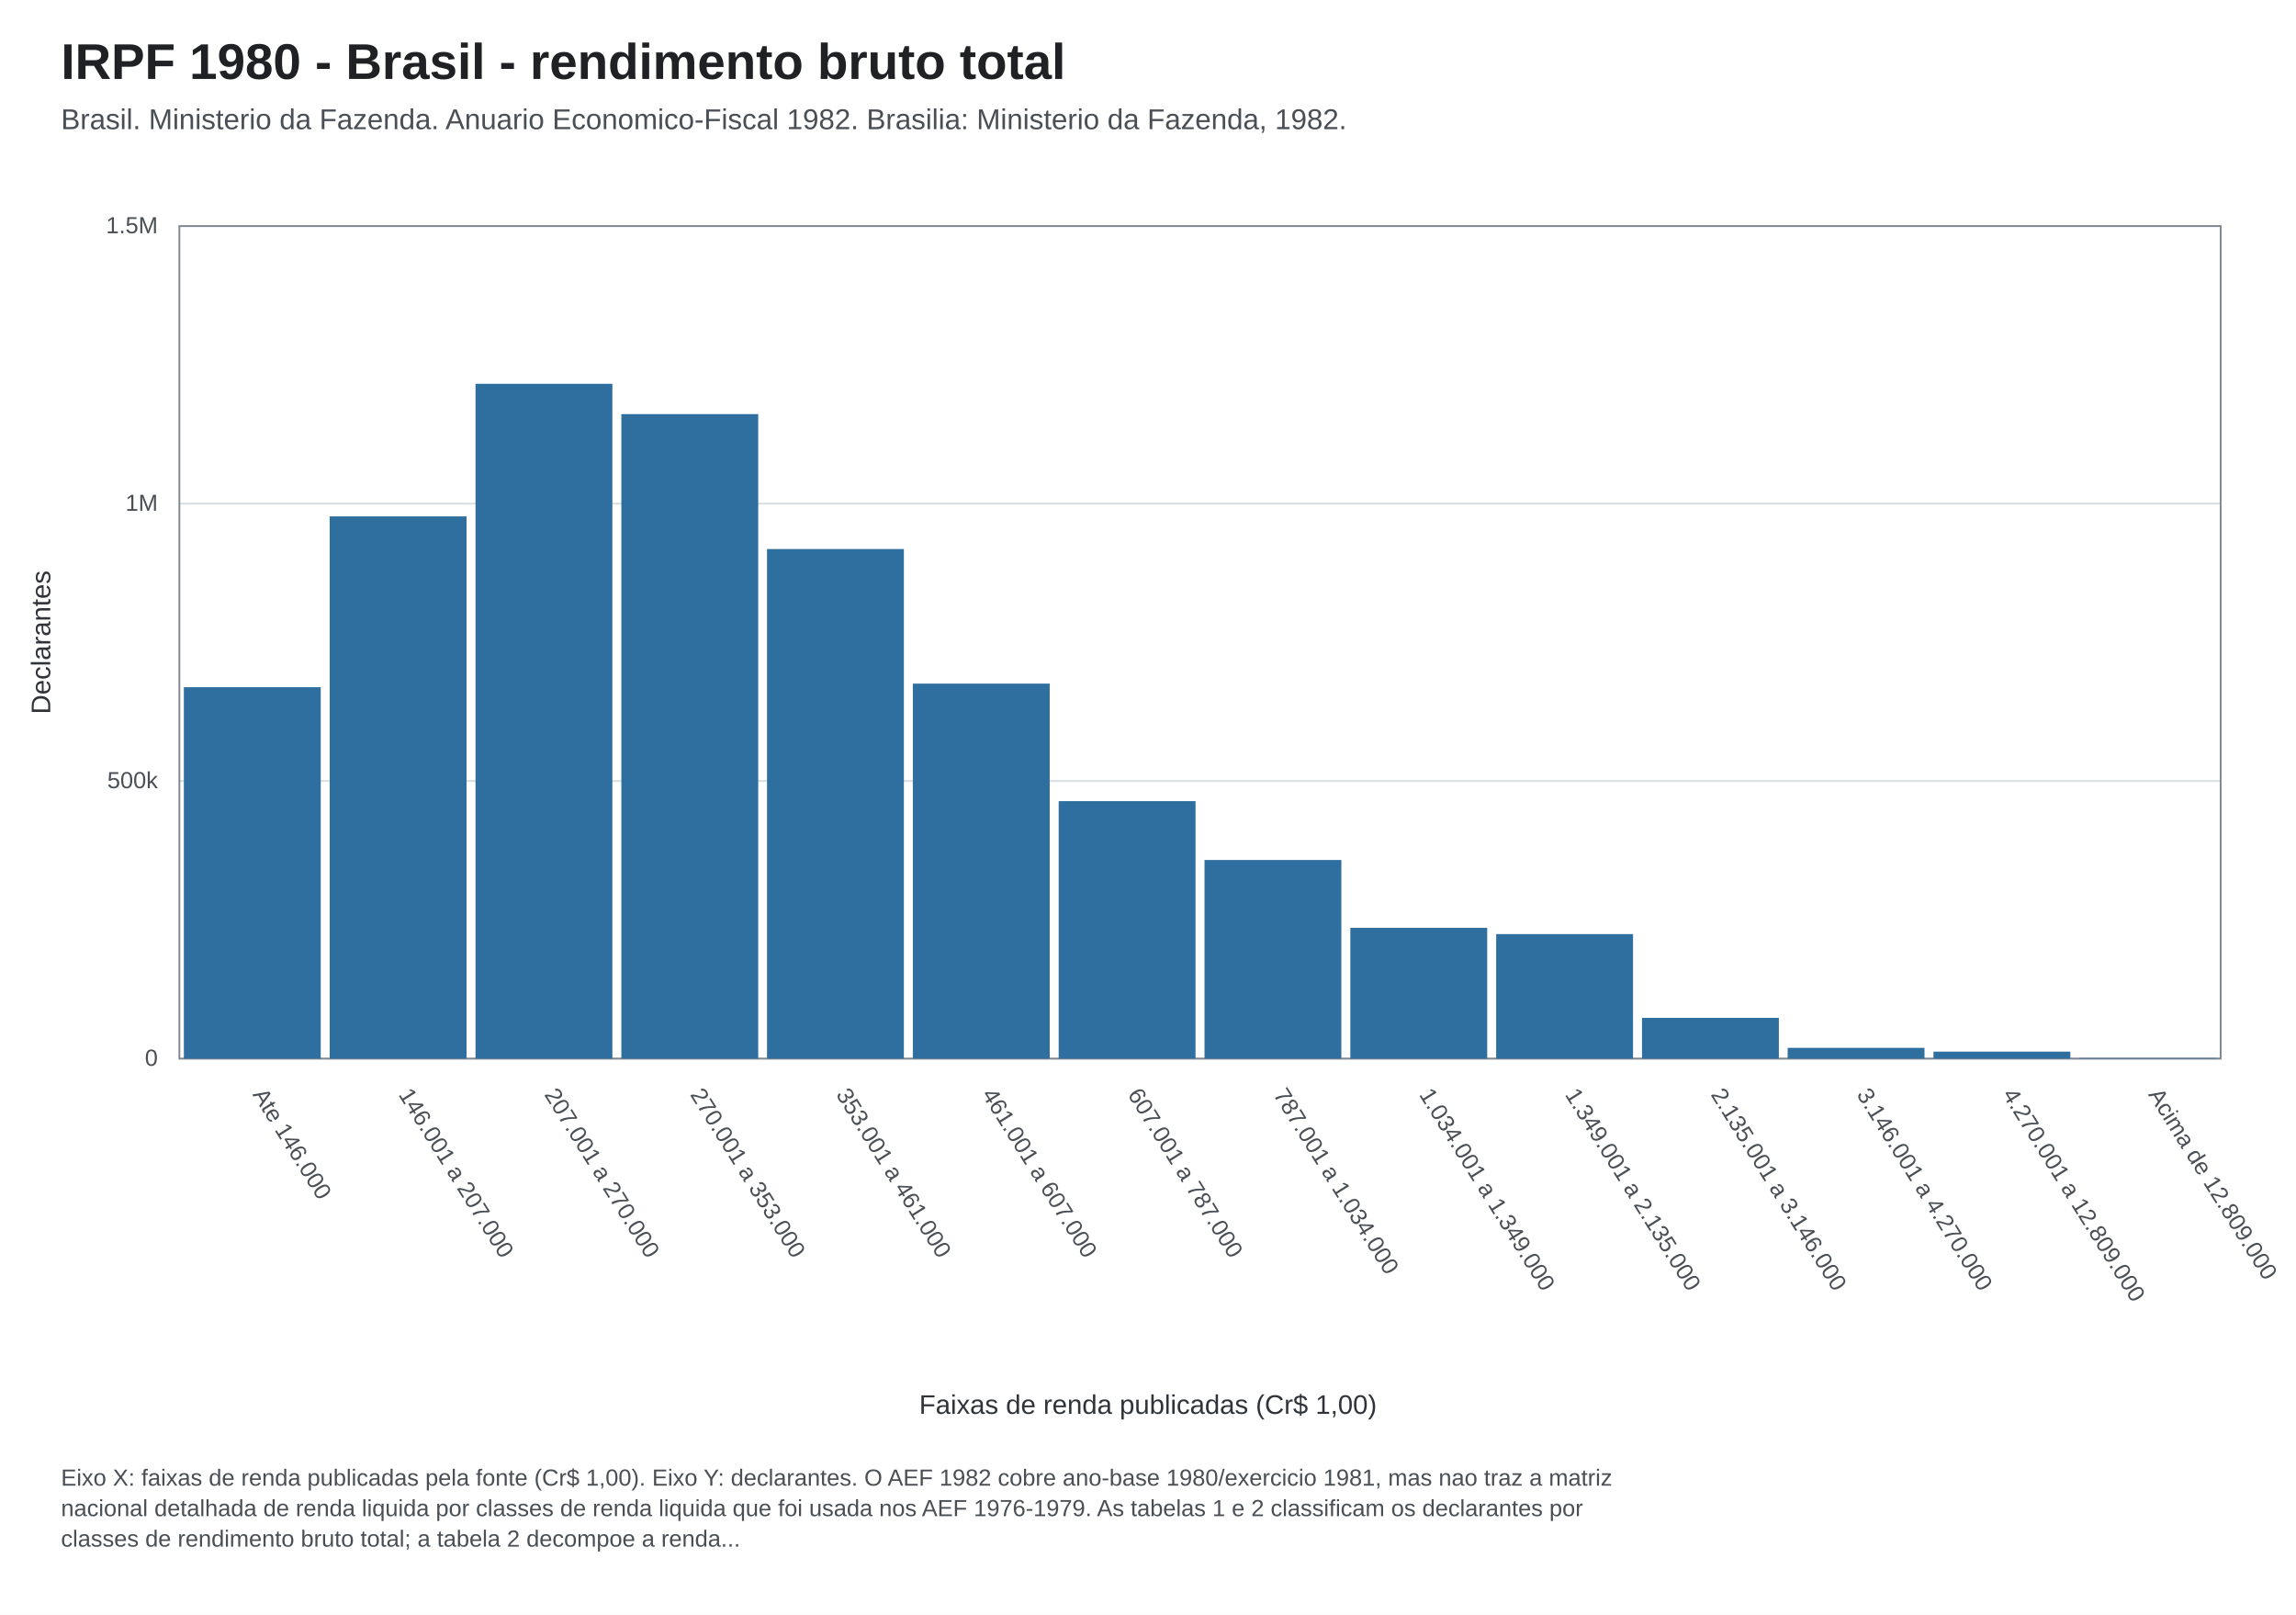
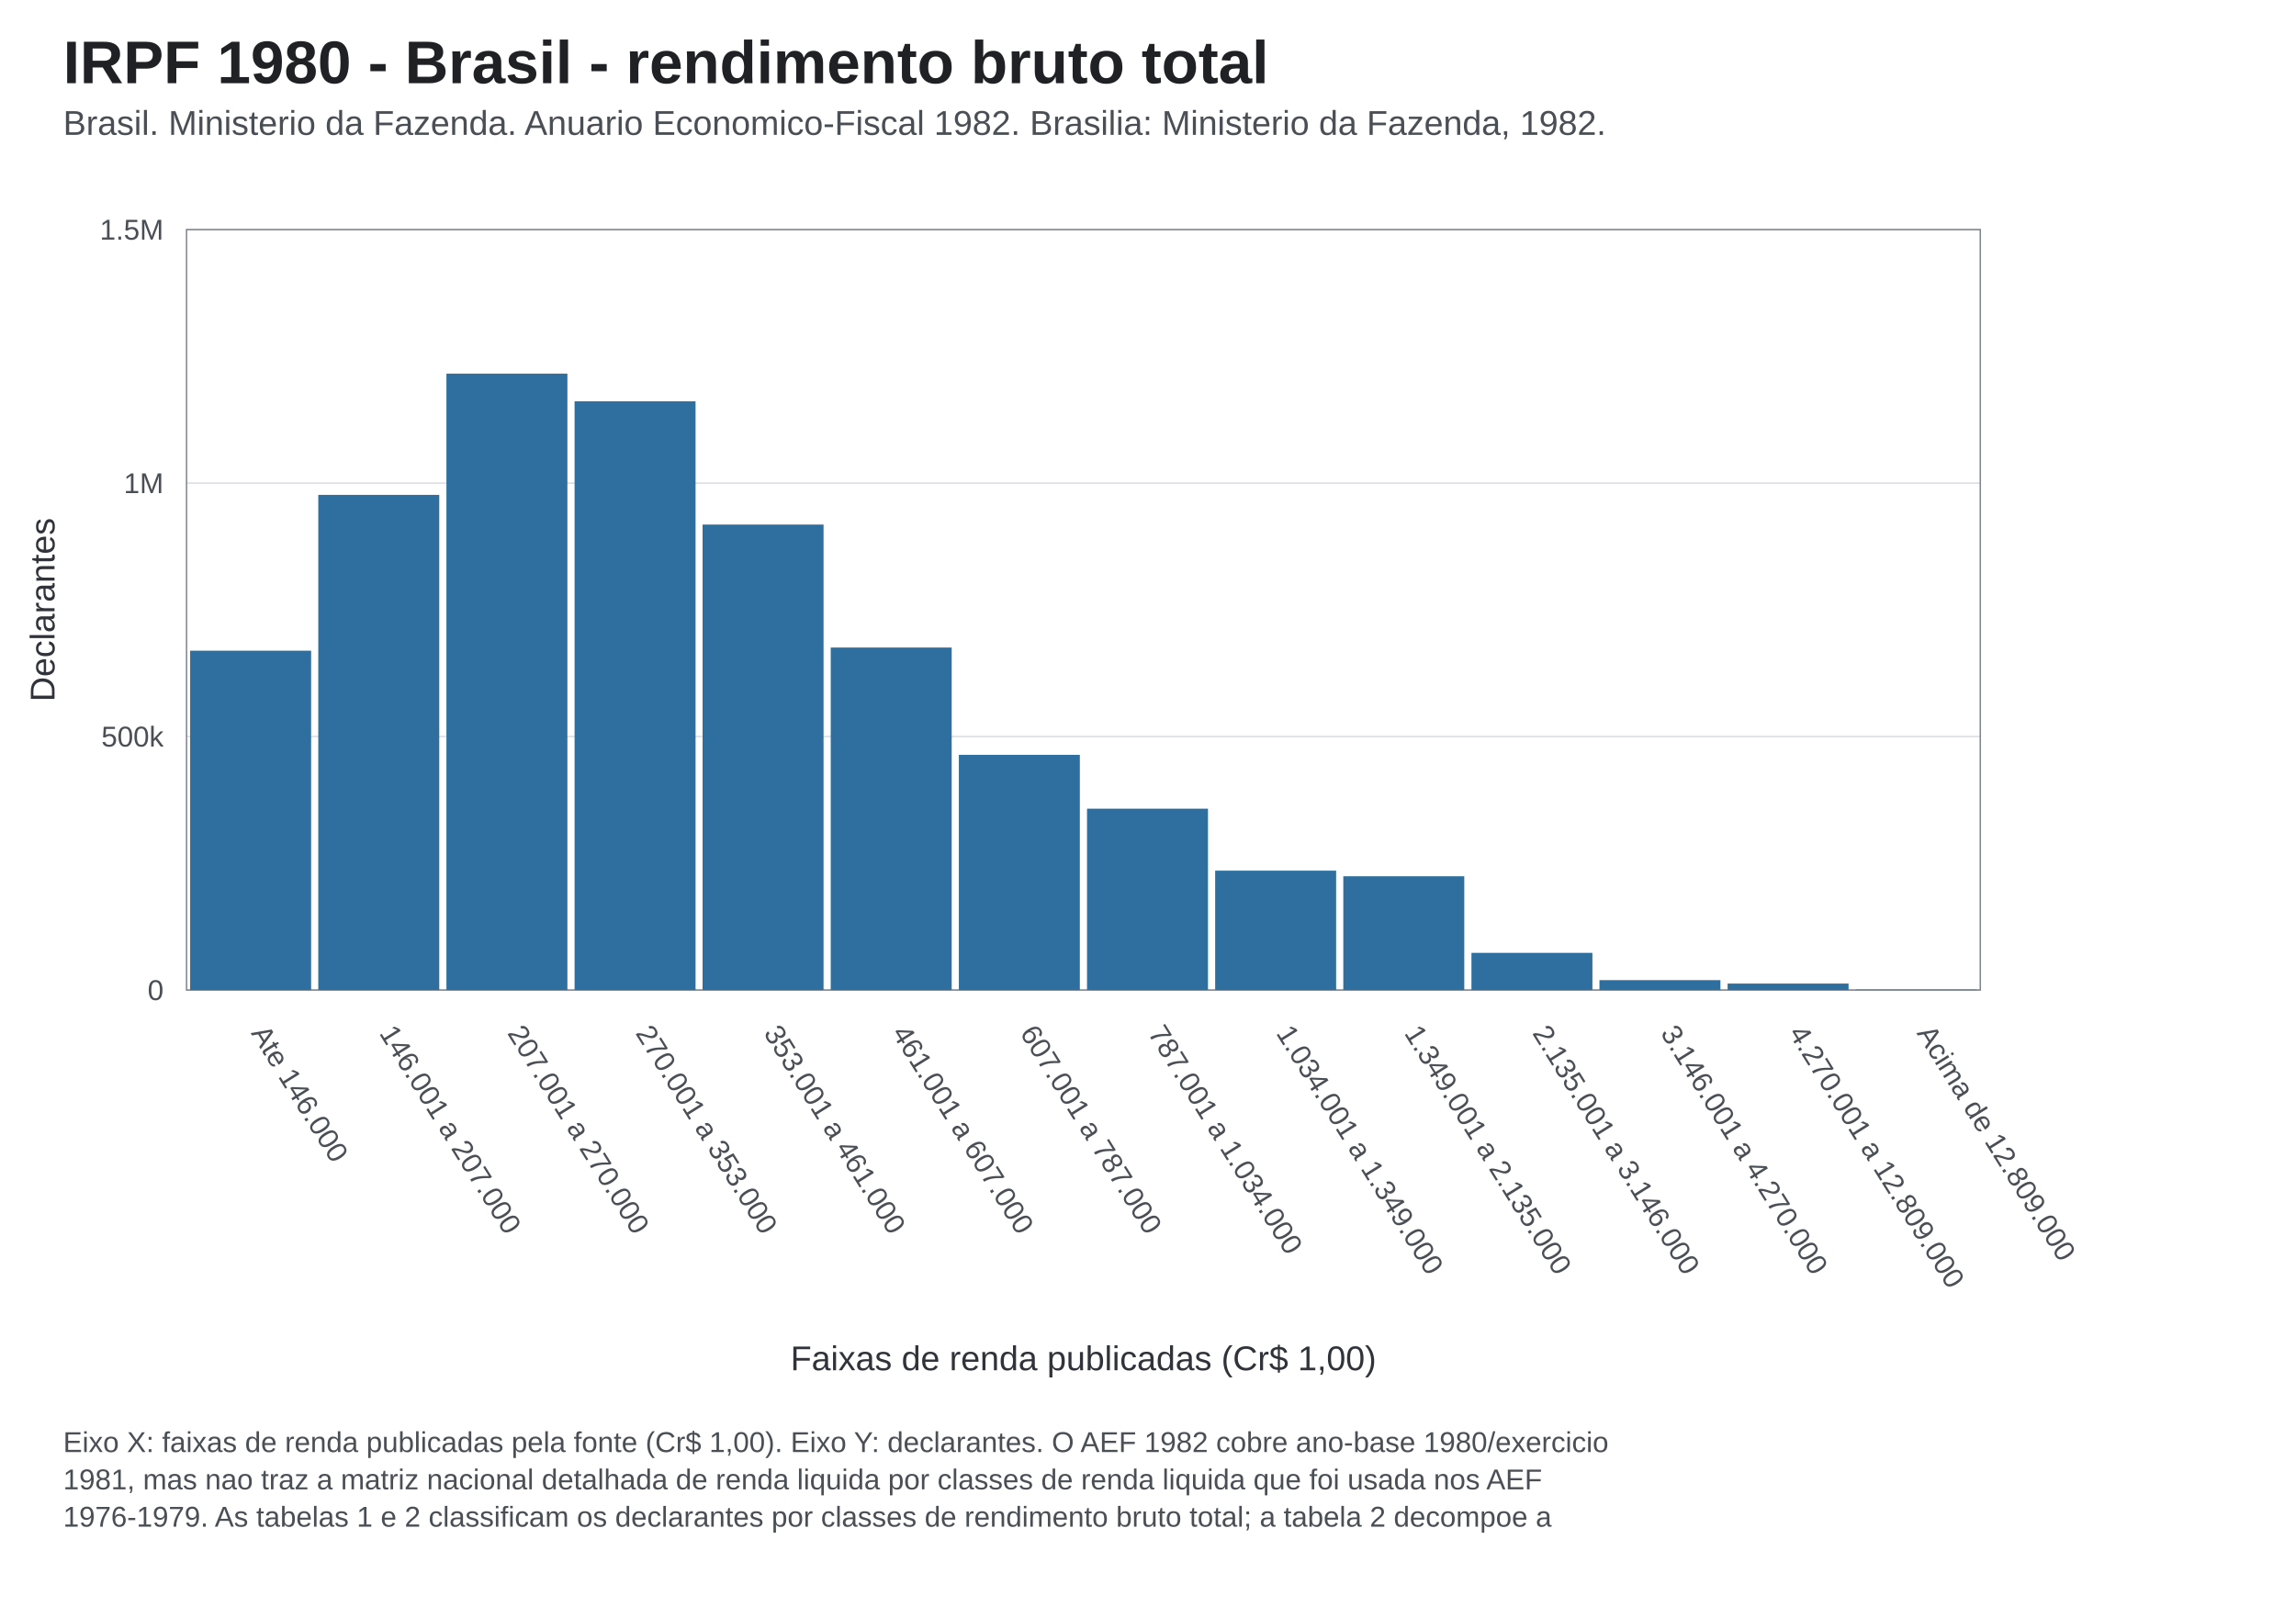
- <svg xmlns="http://www.w3.org/2000/svg" width="1280" height="900" viewBox="0 0 1280 900">
+ <svg xmlns="http://www.w3.org/2000/svg" width="1600" height="1120" viewBox="0 0 1600 1120">
  <style>
text{font-family:Arial,Helvetica,sans-serif;fill:#202124}
- .title{font-size:28px;font-weight:700}
- .subtitle{font-size:16px;fill:#4a4f55}
- .axis{font-size:15px;fill:#30343a}
- .tick{font-size:13px;fill:#4a4f55}
- .note{font-size:13px;fill:#4a4f55}
+ .title{font-size:42px;font-weight:700}
+ .subtitle{font-size:24px;fill:#4a4f55}
+ .axis{font-size:24px;fill:#30343a}
+ .tick{font-size:20px;fill:#4a4f55}
+ .note{font-size:20px;fill:#4a4f55}
.bar{fill:#2f6f9f}
.bar:hover{fill:#c85a28}
.grid{stroke:#d8dde3;stroke-width:1}
.frame{stroke:#7f8790;stroke-width:1;fill:none}
</style>
-   <rect x="0" y="0" width="1280" height="900" fill="#ffffff" />
-   <text x="34.0" y="44.0" class="title">IRPF 1980 - Brasil - rendimento bruto total</text>
-   <text x="34.0" y="72.0" class="subtitle">Brasil. Ministerio da Fazenda. Anuario Economico-Fiscal 1982. Brasilia: Ministerio da Fazenda, 1982.</text>
-   <line x1="100" y1="590.0" x2="1238" y2="590.0" class="grid" />
-   <text x="88.0" y="594.0" class="tick" text-anchor="end">0</text>
-   <line x1="100" y1="435.3" x2="1238" y2="435.3" class="grid" />
-   <text x="88.0" y="439.3" class="tick" text-anchor="end">500k</text>
-   <line x1="100" y1="280.7" x2="1238" y2="280.7" class="grid" />
-   <text x="88.0" y="284.7" class="tick" text-anchor="end">1M</text>
-   <line x1="100" y1="126.0" x2="1238" y2="126.0" class="grid" />
-   <text x="88.0" y="130.0" class="tick" text-anchor="end">1.5M</text>
-   <rect x="100" y="126" width="1138" height="464" class="frame" />
-   <rect class="bar" x="102.5" y="383.0" width="76.3" height="207.0" />
-   <text class="tick" transform="translate(140.6,610.0) rotate(58)" text-anchor="start">Ate 146.000</text>
-   <rect class="bar" x="183.8" y="287.8" width="76.3" height="302.2" />
-   <text class="tick" transform="translate(221.9,610.0) rotate(58)" text-anchor="start">146.001 a 207.000</text>
-   <rect class="bar" x="265.1" y="213.9" width="76.3" height="376.1" />
-   <text class="tick" transform="translate(303.2,610.0) rotate(58)" text-anchor="start">207.001 a 270.000</text>
-   <rect class="bar" x="346.4" y="230.8" width="76.3" height="359.2" />
-   <text class="tick" transform="translate(384.5,610.0) rotate(58)" text-anchor="start">270.001 a 353.000</text>
-   <rect class="bar" x="427.6" y="306.0" width="76.3" height="284.0" />
-   <text class="tick" transform="translate(465.8,610.0) rotate(58)" text-anchor="start">353.001 a 461.000</text>
-   <rect class="bar" x="508.9" y="381.0" width="76.3" height="209.0" />
-   <text class="tick" transform="translate(547.1,610.0) rotate(58)" text-anchor="start">461.001 a 607.000</text>
-   <rect class="bar" x="590.2" y="446.5" width="76.3" height="143.5" />
-   <text class="tick" transform="translate(628.4,610.0) rotate(58)" text-anchor="start">607.001 a 787.000</text>
-   <rect class="bar" x="671.5" y="479.3" width="76.3" height="110.7" />
-   <text class="tick" transform="translate(709.6,610.0) rotate(58)" text-anchor="start">787.001 a 1.034.000</text>
-   <rect class="bar" x="752.8" y="517.1" width="76.3" height="72.9" />
-   <text class="tick" transform="translate(790.9,610.0) rotate(58)" text-anchor="start">1.034.001 a 1.349.000</text>
-   <rect class="bar" x="834.1" y="520.6" width="76.3" height="69.4" />
-   <text class="tick" transform="translate(872.2,610.0) rotate(58)" text-anchor="start">1.349.001 a 2.135.000</text>
-   <rect class="bar" x="915.4" y="567.3" width="76.3" height="22.7" />
-   <text class="tick" transform="translate(953.5,610.0) rotate(58)" text-anchor="start">2.135.001 a 3.146.000</text>
-   <rect class="bar" x="996.6" y="584.0" width="76.3" height="6.0" />
-   <text class="tick" transform="translate(1034.8,610.0) rotate(58)" text-anchor="start">3.146.001 a 4.270.000</text>
-   <rect class="bar" x="1077.9" y="586.1" width="76.3" height="3.9" />
-   <text class="tick" transform="translate(1116.1,610.0) rotate(58)" text-anchor="start">4.270.001 a 12.809.000</text>
-   <rect class="bar" x="1159.2" y="589.7" width="76.3" height="0.3" />
-   <text class="tick" transform="translate(1197.4,610.0) rotate(58)" text-anchor="start">Acima de 12.809.000</text>
-   <text x="640.0" y="788.0" class="axis" text-anchor="middle">Faixas de renda publicadas (Cr$ 1,00)</text>
-   <text class="axis" transform="translate(28,358.0) rotate(-90)" text-anchor="middle">Declarantes</text>
-   <text x="34.0" y="828.0" class="note">Eixo X: faixas de renda publicadas pela fonte (Cr$ 1,00). Eixo Y: declarantes. O AEF 1982 cobre ano-base 1980/exercicio 1981, mas nao traz a matriz</text>
-   <text x="34.0" y="845.0" class="note">nacional detalhada de renda liquida por classes de renda liquida que foi usada nos AEF 1976-1979. As tabelas 1 e 2 classificam os declarantes por</text>
-   <text x="34.0" y="862.0" class="note">classes de rendimento bruto total; a tabela 2 decompoe a renda...</text>
+   <rect x="0" y="0" width="1600" height="1120" fill="#ffffff" />
+   <text x="44.0" y="58.0" class="title">IRPF 1980 - Brasil - rendimento bruto total</text>
+   <text x="44.0" y="94.0" class="subtitle">Brasil. Ministerio da Fazenda. Anuario Economico-Fiscal 1982. Brasilia: Ministerio da Fazenda, 1982.</text>
+   <line x1="130" y1="690.0" x2="1380" y2="690.0" class="grid" />
+   <text x="114.0" y="697.0" class="tick" text-anchor="end">0</text>
+   <line x1="130" y1="513.3" x2="1380" y2="513.3" class="grid" />
+   <text x="114.0" y="520.3" class="tick" text-anchor="end">500k</text>
+   <line x1="130" y1="336.7" x2="1380" y2="336.7" class="grid" />
+   <text x="114.0" y="343.7" class="tick" text-anchor="end">1M</text>
+   <line x1="130" y1="160.0" x2="1380" y2="160.0" class="grid" />
+   <text x="114.0" y="167.0" class="tick" text-anchor="end">1.5M</text>
+   <rect x="130" y="160" width="1250" height="530" class="frame" />
+   <rect class="bar" x="132.5" y="453.5" width="84.3" height="236.5" />
+   <text class="tick" transform="translate(174.6,720.0) rotate(58)" text-anchor="start">Ate 146.000</text>
+   <rect class="bar" x="221.8" y="344.9" width="84.3" height="345.1" />
+   <text class="tick" transform="translate(263.9,720.0) rotate(58)" text-anchor="start">146.001 a 207.000</text>
+   <rect class="bar" x="311.1" y="260.4" width="84.3" height="429.6" />
+   <text class="tick" transform="translate(353.2,720.0) rotate(58)" text-anchor="start">207.001 a 270.000</text>
+   <rect class="bar" x="400.4" y="279.7" width="84.3" height="410.3" />
+   <text class="tick" transform="translate(442.5,720.0) rotate(58)" text-anchor="start">270.001 a 353.000</text>
+   <rect class="bar" x="489.6" y="365.6" width="84.3" height="324.4" />
+   <text class="tick" transform="translate(531.8,720.0) rotate(58)" text-anchor="start">353.001 a 461.000</text>
+   <rect class="bar" x="578.9" y="451.3" width="84.3" height="238.7" />
+   <text class="tick" transform="translate(621.1,720.0) rotate(58)" text-anchor="start">461.001 a 607.000</text>
+   <rect class="bar" x="668.2" y="526.1" width="84.3" height="163.9" />
+   <text class="tick" transform="translate(710.4,720.0) rotate(58)" text-anchor="start">607.001 a 787.000</text>
+   <rect class="bar" x="757.5" y="563.6" width="84.3" height="126.4" />
+   <text class="tick" transform="translate(799.6,720.0) rotate(58)" text-anchor="start">787.001 a 1.034.000</text>
+   <rect class="bar" x="846.8" y="606.8" width="84.3" height="83.2" />
+   <text class="tick" transform="translate(888.9,720.0) rotate(58)" text-anchor="start">1.034.001 a 1.349.000</text>
+   <rect class="bar" x="936.1" y="610.7" width="84.3" height="79.3" />
+   <text class="tick" transform="translate(978.2,720.0) rotate(58)" text-anchor="start">1.349.001 a 2.135.000</text>
+   <rect class="bar" x="1025.4" y="664.1" width="84.3" height="25.9" />
+   <text class="tick" transform="translate(1067.5,720.0) rotate(58)" text-anchor="start">2.135.001 a 3.146.000</text>
+   <rect class="bar" x="1114.6" y="683.1" width="84.3" height="6.9" />
+   <text class="tick" transform="translate(1156.8,720.0) rotate(58)" text-anchor="start">3.146.001 a 4.270.000</text>
+   <rect class="bar" x="1203.9" y="685.5" width="84.3" height="4.5" />
+   <text class="tick" transform="translate(1246.1,720.0) rotate(58)" text-anchor="start">4.270.001 a 12.809.000</text>
+   <rect class="bar" x="1293.2" y="689.7" width="84.3" height="0.3" />
+   <text class="tick" transform="translate(1335.4,720.0) rotate(58)" text-anchor="start">Acima de 12.809.000</text>
+   <text x="755.0" y="955.0" class="axis" text-anchor="middle">Faixas de renda publicadas (Cr$ 1,00)</text>
+   <text class="axis" transform="translate(38,425.0) rotate(-90)" text-anchor="middle">Declarantes</text>
+   <text x="44.0" y="1012.0" class="note">Eixo X: faixas de renda publicadas pela fonte (Cr$ 1,00). Eixo Y: declarantes. O AEF 1982 cobre ano-base 1980/exercicio</text>
+   <text x="44.0" y="1038.0" class="note">1981, mas nao traz a matriz nacional detalhada de renda liquida por classes de renda liquida que foi usada nos AEF</text>
+   <text x="44.0" y="1064.0" class="note">1976-1979. As tabelas 1 e 2 classificam os declarantes por classes de rendimento bruto total; a tabela 2 decompoe a</text>
</svg>
